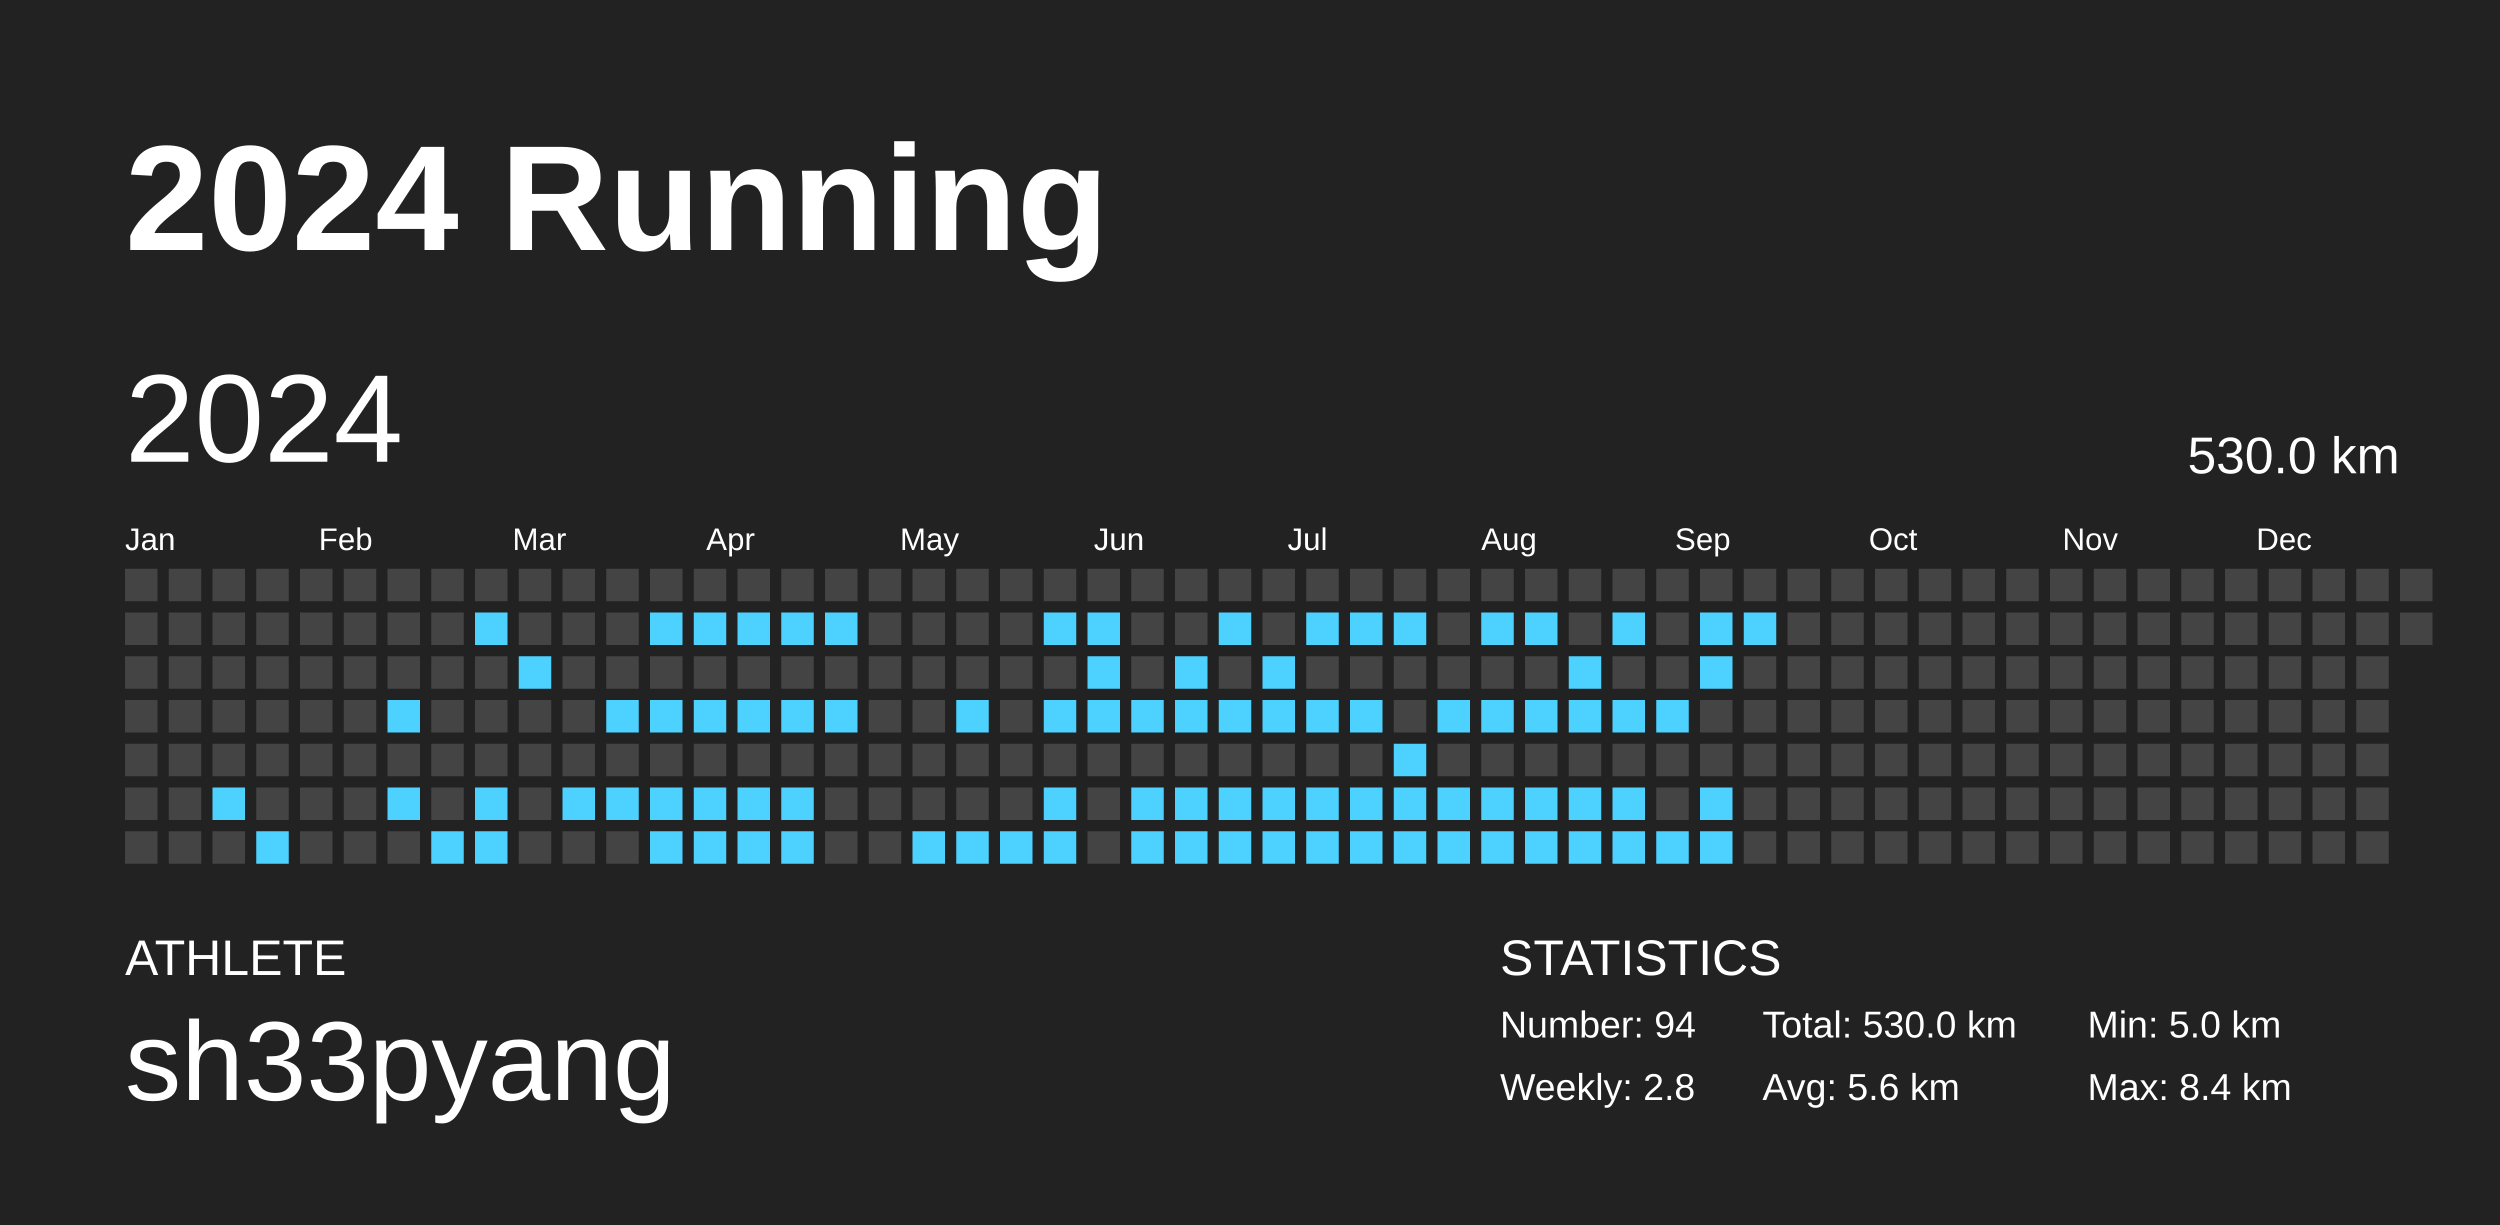
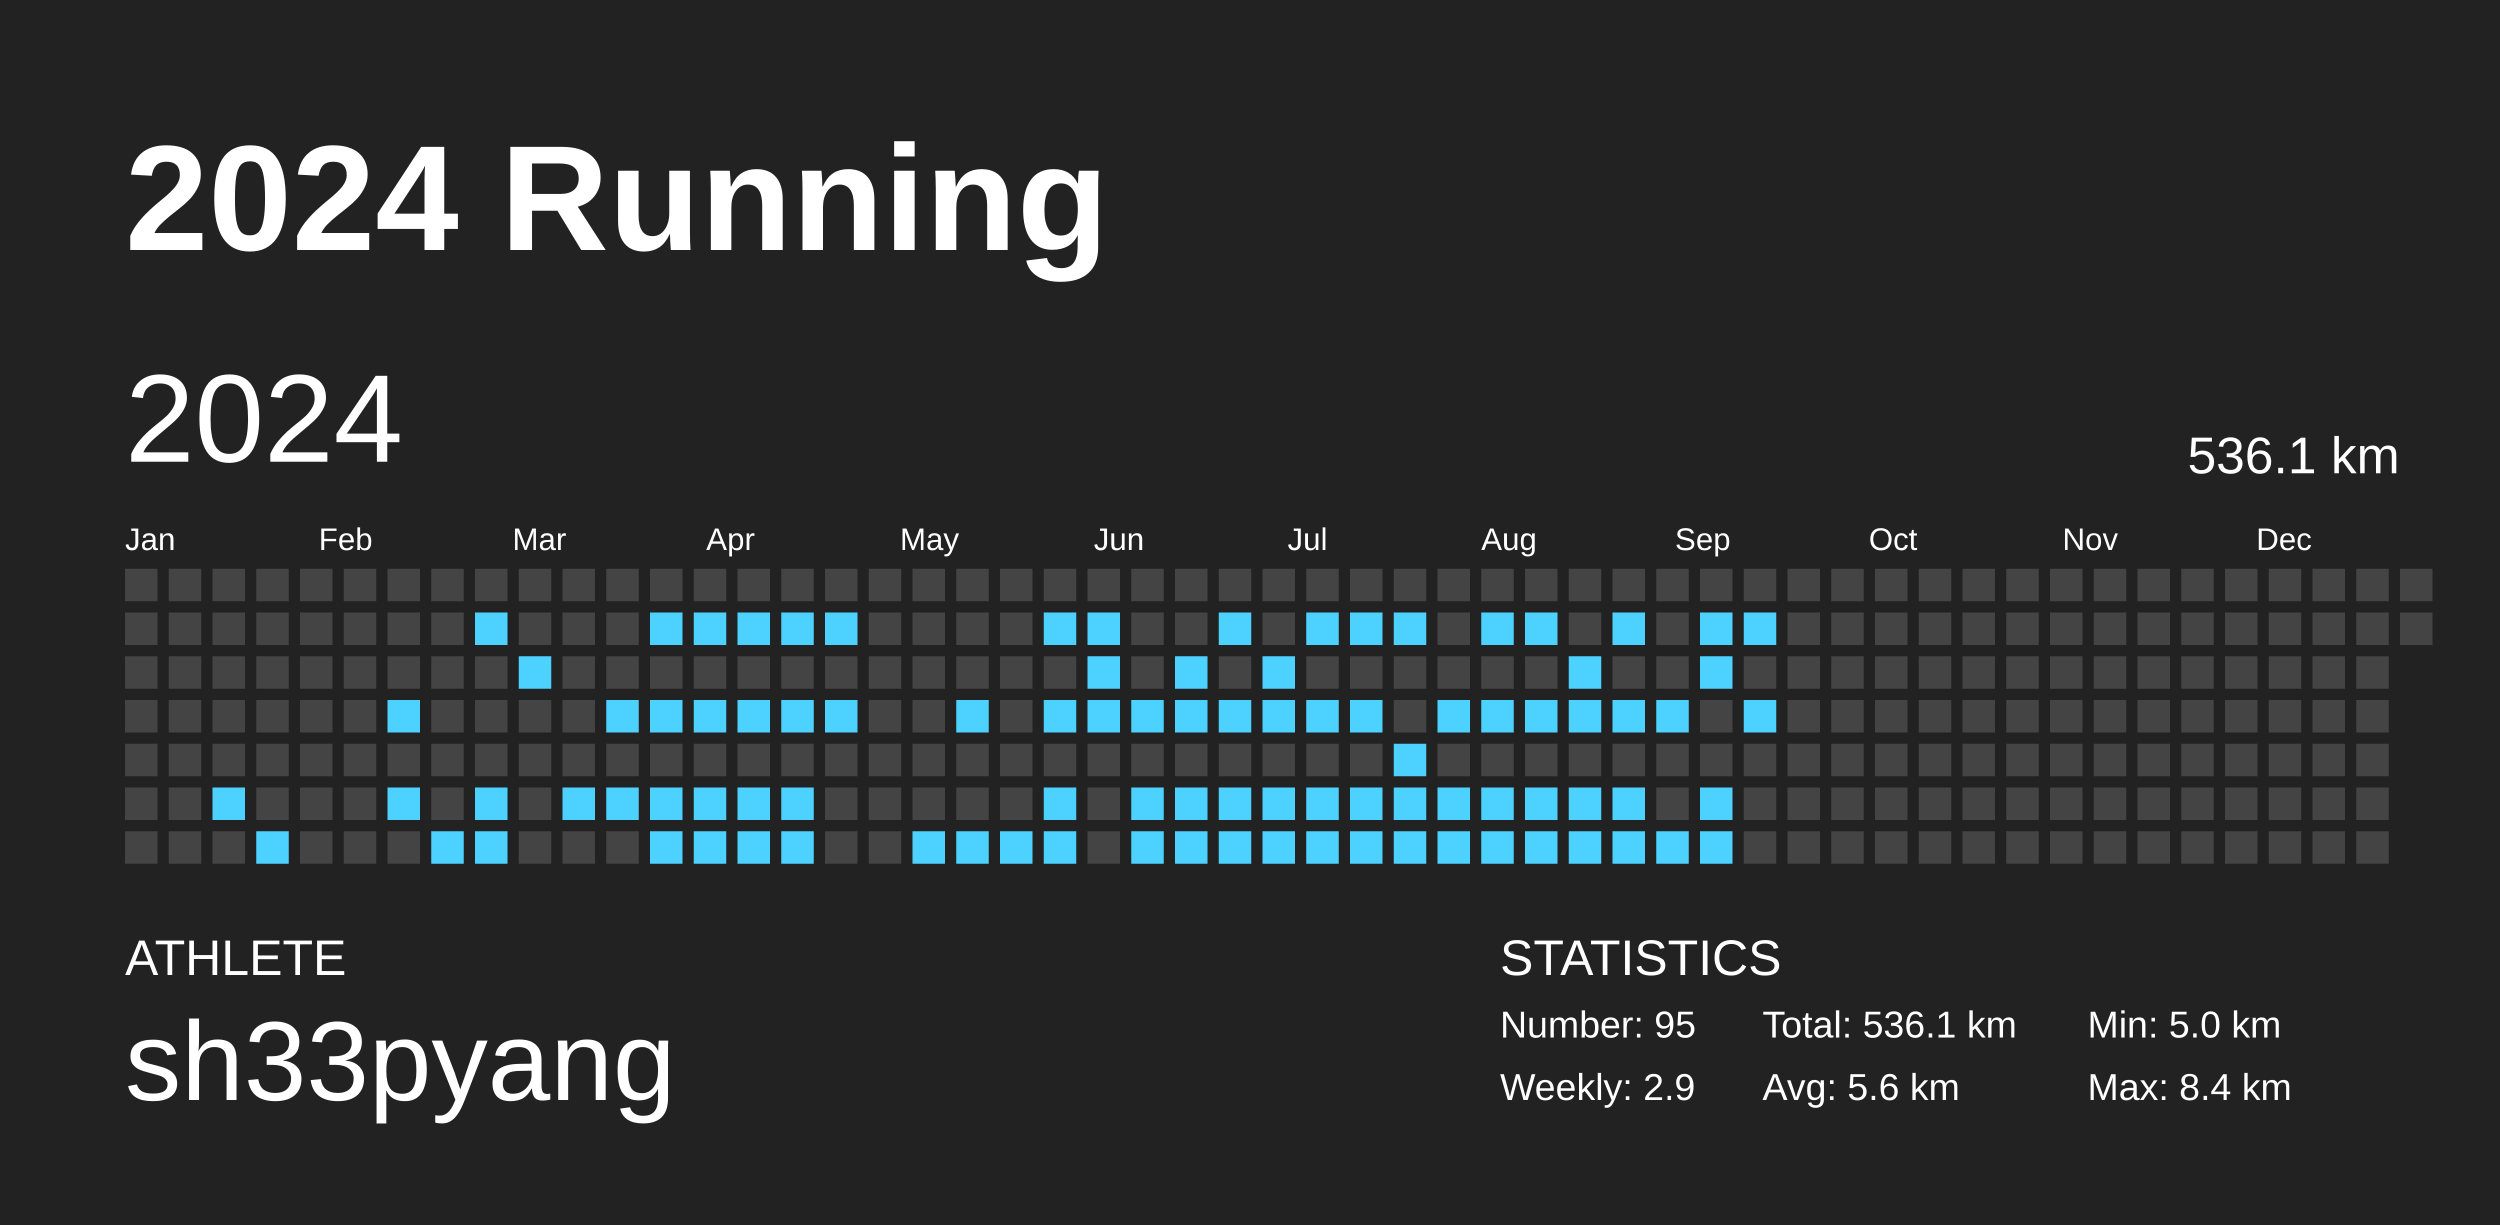
<svg xmlns="http://www.w3.org/2000/svg" baseProfile="full" height="98mm" version="1.1" viewBox="0,0,200,98" width="200mm">
  <defs />
  <rect fill="#222222" height="98" width="200" x="0" y="0" />
  <text fill="#FFFFFF" style="font-size:12px; font-family:Arial; font-weight:bold;" x="10" y="20">2024 Running</text>
  <text fill="#FFFFFF" style="font-size:4px; font-family:Arial" x="10" y="78">ATHLETE</text>
  <text fill="#FFFFFF" style="font-size:9px; font-family:Arial" x="10" y="88">sh33pyang</text>
  <text fill="#FFFFFF" style="font-size:4px; font-family:Arial" x="120" y="78">STATISTICS</text>
-   <text fill="#FFFFFF" style="font-size:3px; font-family:Arial" x="120" y="83">Number: 94</text>
-   <text fill="#FFFFFF" style="font-size:3px; font-family:Arial" x="120" y="88">Weekly: 2.8</text>
-   <text fill="#FFFFFF" style="font-size:3px; font-family:Arial" x="141" y="83">Total: 530.0 km</text>
+   <text fill="#FFFFFF" style="font-size:3px; font-family:Arial" x="120" y="83">Number: 95</text>
+   <text fill="#FFFFFF" style="font-size:3px; font-family:Arial" x="120" y="88">Weekly: 2.9</text>
+   <text fill="#FFFFFF" style="font-size:3px; font-family:Arial" x="141" y="83">Total: 536.1 km</text>
  <text fill="#FFFFFF" style="font-size:3px; font-family:Arial" x="141" y="88">Avg: 5.6 km</text>
  <text fill="#FFFFFF" style="font-size:3px; font-family:Arial" x="167" y="83">Min: 5.0 km</text>
  <text fill="#FFFFFF" style="font-size:3px; font-family:Arial" x="167" y="88">Max: 8.4 km</text>
  <text dominant-baseline="hanging" fill="#FFFFFF" style="font-size:10.0px; font-family:Arial;" x="10" y="30">2024</text>
-   <text dominant-baseline="hanging" fill="#FFFFFF" style="font-size:4.125px; font-family:Arial;" x="175" y="35">530.0 km</text>
+   <text dominant-baseline="hanging" fill="#FFFFFF" style="font-size:4.125px; font-family:Arial;" x="175" y="35">536.1 km</text>
  <text fill="#FFFFFF" style="font-size:2.5px; font-family:Arial" x="10.0" y="44">Jan</text>
  <text fill="#FFFFFF" style="font-size:2.5px; font-family:Arial" x="25.5" y="44">Feb</text>
  <text fill="#FFFFFF" style="font-size:2.5px; font-family:Arial" x="41.0" y="44">Mar</text>
  <text fill="#FFFFFF" style="font-size:2.5px; font-family:Arial" x="56.5" y="44">Apr</text>
  <text fill="#FFFFFF" style="font-size:2.5px; font-family:Arial" x="72.0" y="44">May</text>
  <text fill="#FFFFFF" style="font-size:2.5px; font-family:Arial" x="87.5" y="44">Jun</text>
  <text fill="#FFFFFF" style="font-size:2.5px; font-family:Arial" x="103.0" y="44">Jul</text>
  <text fill="#FFFFFF" style="font-size:2.5px; font-family:Arial" x="118.5" y="44">Aug</text>
  <text fill="#FFFFFF" style="font-size:2.5px; font-family:Arial" x="134.0" y="44">Sep</text>
  <text fill="#FFFFFF" style="font-size:2.5px; font-family:Arial" x="149.5" y="44">Oct</text>
  <text fill="#FFFFFF" style="font-size:2.5px; font-family:Arial" x="165.0" y="44">Nov</text>
  <text fill="#FFFFFF" style="font-size:2.5px; font-family:Arial" x="180.5" y="44">Dec</text>
  <rect fill="#444444" height="2.6" width="2.6" x="10.0" y="45.5" />
  <rect fill="#444444" height="2.6" width="2.6" x="10.0" y="49.0" />
  <rect fill="#444444" height="2.6" width="2.6" x="10.0" y="52.5" />
  <rect fill="#444444" height="2.6" width="2.6" x="10.0" y="56.0" />
  <rect fill="#444444" height="2.6" width="2.6" x="10.0" y="59.5" />
  <rect fill="#444444" height="2.6" width="2.6" x="10.0" y="63.0" />
  <rect fill="#444444" height="2.6" width="2.6" x="10.0" y="66.5" />
  <rect fill="#444444" height="2.6" width="2.6" x="13.5" y="45.5" />
  <rect fill="#444444" height="2.6" width="2.6" x="13.5" y="49.0" />
  <rect fill="#444444" height="2.6" width="2.6" x="13.5" y="52.5" />
  <rect fill="#444444" height="2.6" width="2.6" x="13.5" y="56.0" />
  <rect fill="#444444" height="2.6" width="2.6" x="13.5" y="59.5" />
  <rect fill="#444444" height="2.6" width="2.6" x="13.5" y="63.0" />
  <rect fill="#444444" height="2.6" width="2.6" x="13.5" y="66.5" />
  <rect fill="#444444" height="2.6" width="2.6" x="17.0" y="45.5" />
  <rect fill="#444444" height="2.6" width="2.6" x="17.0" y="49.0" />
  <rect fill="#444444" height="2.6" width="2.6" x="17.0" y="52.5" />
  <rect fill="#444444" height="2.6" width="2.6" x="17.0" y="56.0" />
  <rect fill="#444444" height="2.6" width="2.6" x="17.0" y="59.5" />
  <rect fill="#4dd2ff" height="2.6" width="2.6" x="17.0" y="63.0" />
  <rect fill="#444444" height="2.6" width="2.6" x="17.0" y="66.5" />
  <rect fill="#444444" height="2.6" width="2.6" x="20.5" y="45.5" />
  <rect fill="#444444" height="2.6" width="2.6" x="20.5" y="49.0" />
  <rect fill="#444444" height="2.6" width="2.6" x="20.5" y="52.5" />
  <rect fill="#444444" height="2.6" width="2.6" x="20.5" y="56.0" />
  <rect fill="#444444" height="2.6" width="2.6" x="20.5" y="59.5" />
  <rect fill="#444444" height="2.6" width="2.6" x="20.5" y="63.0" />
  <rect fill="#4dd2ff" height="2.6" width="2.6" x="20.5" y="66.5" />
  <rect fill="#444444" height="2.6" width="2.6" x="24.0" y="45.5" />
  <rect fill="#444444" height="2.6" width="2.6" x="24.0" y="49.0" />
  <rect fill="#444444" height="2.6" width="2.6" x="24.0" y="52.5" />
  <rect fill="#444444" height="2.6" width="2.6" x="24.0" y="56.0" />
  <rect fill="#444444" height="2.6" width="2.6" x="24.0" y="59.5" />
  <rect fill="#444444" height="2.6" width="2.6" x="24.0" y="63.0" />
  <rect fill="#444444" height="2.6" width="2.6" x="24.0" y="66.5" />
  <rect fill="#444444" height="2.6" width="2.6" x="27.5" y="45.5" />
  <rect fill="#444444" height="2.6" width="2.6" x="27.5" y="49.0" />
  <rect fill="#444444" height="2.6" width="2.6" x="27.5" y="52.5" />
  <rect fill="#444444" height="2.6" width="2.6" x="27.5" y="56.0" />
  <rect fill="#444444" height="2.6" width="2.6" x="27.5" y="59.5" />
  <rect fill="#444444" height="2.6" width="2.6" x="27.5" y="63.0" />
  <rect fill="#444444" height="2.6" width="2.6" x="27.5" y="66.5" />
  <rect fill="#444444" height="2.6" width="2.6" x="31.0" y="45.5" />
  <rect fill="#444444" height="2.6" width="2.6" x="31.0" y="49.0" />
  <rect fill="#444444" height="2.6" width="2.6" x="31.0" y="52.5" />
  <rect fill="#4dd2ff" height="2.6" width="2.6" x="31.0" y="56.0" />
  <rect fill="#444444" height="2.6" width="2.6" x="31.0" y="59.5" />
  <rect fill="#4dd2ff" height="2.6" width="2.6" x="31.0" y="63.0" />
  <rect fill="#444444" height="2.6" width="2.6" x="31.0" y="66.5" />
  <rect fill="#444444" height="2.6" width="2.6" x="34.5" y="45.5" />
  <rect fill="#444444" height="2.6" width="2.6" x="34.5" y="49.0" />
  <rect fill="#444444" height="2.6" width="2.6" x="34.5" y="52.5" />
  <rect fill="#444444" height="2.6" width="2.6" x="34.5" y="56.0" />
  <rect fill="#444444" height="2.6" width="2.6" x="34.5" y="59.5" />
  <rect fill="#444444" height="2.6" width="2.6" x="34.5" y="63.0" />
  <rect fill="#4dd2ff" height="2.6" width="2.6" x="34.5" y="66.5" />
  <rect fill="#444444" height="2.6" width="2.6" x="38.0" y="45.5" />
  <rect fill="#4dd2ff" height="2.6" width="2.6" x="38.0" y="49.0" />
  <rect fill="#444444" height="2.6" width="2.6" x="38.0" y="52.5" />
  <rect fill="#444444" height="2.6" width="2.6" x="38.0" y="56.0" />
  <rect fill="#444444" height="2.6" width="2.6" x="38.0" y="59.5" />
  <rect fill="#4dd2ff" height="2.6" width="2.6" x="38.0" y="63.0" />
  <rect fill="#4dd2ff" height="2.6" width="2.6" x="38.0" y="66.5" />
  <rect fill="#444444" height="2.6" width="2.6" x="41.5" y="45.5" />
  <rect fill="#444444" height="2.6" width="2.6" x="41.5" y="49.0" />
  <rect fill="#4dd2ff" height="2.6" width="2.6" x="41.5" y="52.5" />
  <rect fill="#444444" height="2.6" width="2.6" x="41.5" y="56.0" />
  <rect fill="#444444" height="2.6" width="2.6" x="41.5" y="59.5" />
  <rect fill="#444444" height="2.6" width="2.6" x="41.5" y="63.0" />
  <rect fill="#444444" height="2.6" width="2.6" x="41.5" y="66.5" />
  <rect fill="#444444" height="2.6" width="2.6" x="45.0" y="45.5" />
  <rect fill="#444444" height="2.6" width="2.6" x="45.0" y="49.0" />
  <rect fill="#444444" height="2.6" width="2.6" x="45.0" y="52.5" />
  <rect fill="#444444" height="2.6" width="2.6" x="45.0" y="56.0" />
  <rect fill="#444444" height="2.6" width="2.6" x="45.0" y="59.5" />
  <rect fill="#4dd2ff" height="2.6" width="2.6" x="45.0" y="63.0" />
  <rect fill="#444444" height="2.6" width="2.6" x="45.0" y="66.5" />
  <rect fill="#444444" height="2.6" width="2.6" x="48.5" y="45.5" />
  <rect fill="#444444" height="2.6" width="2.6" x="48.5" y="49.0" />
  <rect fill="#444444" height="2.6" width="2.6" x="48.5" y="52.5" />
  <rect fill="#4dd2ff" height="2.6" width="2.6" x="48.5" y="56.0" />
  <rect fill="#444444" height="2.6" width="2.6" x="48.5" y="59.5" />
  <rect fill="#4dd2ff" height="2.6" width="2.6" x="48.5" y="63.0" />
  <rect fill="#444444" height="2.6" width="2.6" x="48.5" y="66.5" />
  <rect fill="#444444" height="2.6" width="2.6" x="52.0" y="45.5" />
  <rect fill="#4dd2ff" height="2.6" width="2.6" x="52.0" y="49.0" />
  <rect fill="#444444" height="2.6" width="2.6" x="52.0" y="52.5" />
  <rect fill="#4dd2ff" height="2.6" width="2.6" x="52.0" y="56.0" />
  <rect fill="#444444" height="2.6" width="2.6" x="52.0" y="59.5" />
  <rect fill="#4dd2ff" height="2.6" width="2.6" x="52.0" y="63.0" />
  <rect fill="#4dd2ff" height="2.6" width="2.6" x="52.0" y="66.5" />
  <rect fill="#444444" height="2.6" width="2.6" x="55.5" y="45.5" />
  <rect fill="#4dd2ff" height="2.6" width="2.6" x="55.5" y="49.0" />
  <rect fill="#444444" height="2.6" width="2.6" x="55.5" y="52.5" />
  <rect fill="#4dd2ff" height="2.6" width="2.6" x="55.5" y="56.0" />
  <rect fill="#444444" height="2.6" width="2.6" x="55.5" y="59.5" />
  <rect fill="#4dd2ff" height="2.6" width="2.6" x="55.5" y="63.0" />
  <rect fill="#4dd2ff" height="2.6" width="2.6" x="55.5" y="66.5" />
  <rect fill="#444444" height="2.6" width="2.6" x="59.0" y="45.5" />
  <rect fill="#4dd2ff" height="2.6" width="2.6" x="59.0" y="49.0" />
  <rect fill="#444444" height="2.6" width="2.6" x="59.0" y="52.5" />
  <rect fill="#4dd2ff" height="2.6" width="2.6" x="59.0" y="56.0" />
  <rect fill="#444444" height="2.6" width="2.6" x="59.0" y="59.5" />
  <rect fill="#4dd2ff" height="2.6" width="2.6" x="59.0" y="63.0" />
  <rect fill="#4dd2ff" height="2.6" width="2.6" x="59.0" y="66.5" />
  <rect fill="#444444" height="2.6" width="2.6" x="62.5" y="45.5" />
  <rect fill="#4dd2ff" height="2.6" width="2.6" x="62.5" y="49.0" />
  <rect fill="#444444" height="2.6" width="2.6" x="62.5" y="52.5" />
  <rect fill="#4dd2ff" height="2.6" width="2.6" x="62.5" y="56.0" />
  <rect fill="#444444" height="2.6" width="2.6" x="62.5" y="59.5" />
  <rect fill="#4dd2ff" height="2.6" width="2.6" x="62.5" y="63.0" />
  <rect fill="#4dd2ff" height="2.6" width="2.6" x="62.5" y="66.5" />
  <rect fill="#444444" height="2.6" width="2.6" x="66.0" y="45.5" />
  <rect fill="#4dd2ff" height="2.6" width="2.6" x="66.0" y="49.0" />
  <rect fill="#444444" height="2.6" width="2.6" x="66.0" y="52.5" />
  <rect fill="#4dd2ff" height="2.6" width="2.6" x="66.0" y="56.0" />
  <rect fill="#444444" height="2.6" width="2.6" x="66.0" y="59.5" />
  <rect fill="#444444" height="2.6" width="2.6" x="66.0" y="63.0" />
  <rect fill="#444444" height="2.6" width="2.6" x="66.0" y="66.5" />
  <rect fill="#444444" height="2.6" width="2.6" x="69.5" y="45.5" />
  <rect fill="#444444" height="2.6" width="2.6" x="69.5" y="49.0" />
  <rect fill="#444444" height="2.6" width="2.6" x="69.5" y="52.5" />
  <rect fill="#444444" height="2.6" width="2.6" x="69.5" y="56.0" />
  <rect fill="#444444" height="2.6" width="2.6" x="69.5" y="59.5" />
  <rect fill="#444444" height="2.6" width="2.6" x="69.5" y="63.0" />
  <rect fill="#444444" height="2.6" width="2.6" x="69.5" y="66.5" />
  <rect fill="#444444" height="2.6" width="2.6" x="73.0" y="45.5" />
  <rect fill="#444444" height="2.6" width="2.6" x="73.0" y="49.0" />
  <rect fill="#444444" height="2.6" width="2.6" x="73.0" y="52.5" />
  <rect fill="#444444" height="2.6" width="2.6" x="73.0" y="56.0" />
  <rect fill="#444444" height="2.6" width="2.6" x="73.0" y="59.5" />
  <rect fill="#444444" height="2.6" width="2.6" x="73.0" y="63.0" />
  <rect fill="#4dd2ff" height="2.6" width="2.6" x="73.0" y="66.5" />
  <rect fill="#444444" height="2.6" width="2.6" x="76.5" y="45.5" />
  <rect fill="#444444" height="2.6" width="2.6" x="76.5" y="49.0" />
  <rect fill="#444444" height="2.6" width="2.6" x="76.5" y="52.5" />
  <rect fill="#4dd2ff" height="2.6" width="2.6" x="76.5" y="56.0" />
  <rect fill="#444444" height="2.6" width="2.6" x="76.5" y="59.5" />
  <rect fill="#444444" height="2.6" width="2.6" x="76.5" y="63.0" />
  <rect fill="#4dd2ff" height="2.6" width="2.6" x="76.5" y="66.5" />
  <rect fill="#444444" height="2.6" width="2.6" x="80.0" y="45.5" />
  <rect fill="#444444" height="2.6" width="2.6" x="80.0" y="49.0" />
  <rect fill="#444444" height="2.6" width="2.6" x="80.0" y="52.5" />
  <rect fill="#444444" height="2.6" width="2.6" x="80.0" y="56.0" />
  <rect fill="#444444" height="2.6" width="2.6" x="80.0" y="59.5" />
  <rect fill="#444444" height="2.6" width="2.6" x="80.0" y="63.0" />
  <rect fill="#4dd2ff" height="2.6" width="2.6" x="80.0" y="66.5" />
  <rect fill="#444444" height="2.6" width="2.6" x="83.5" y="45.5" />
  <rect fill="#4dd2ff" height="2.6" width="2.6" x="83.5" y="49.0" />
  <rect fill="#444444" height="2.6" width="2.6" x="83.5" y="52.5" />
  <rect fill="#4dd2ff" height="2.6" width="2.6" x="83.5" y="56.0" />
  <rect fill="#444444" height="2.6" width="2.6" x="83.5" y="59.5" />
  <rect fill="#4dd2ff" height="2.6" width="2.6" x="83.5" y="63.0" />
  <rect fill="#4dd2ff" height="2.6" width="2.6" x="83.5" y="66.5" />
  <rect fill="#444444" height="2.6" width="2.6" x="87.0" y="45.5" />
  <rect fill="#4dd2ff" height="2.6" width="2.6" x="87.0" y="49.0" />
  <rect fill="#4dd2ff" height="2.6" width="2.6" x="87.0" y="52.5" />
  <rect fill="#4dd2ff" height="2.6" width="2.6" x="87.0" y="56.0" />
  <rect fill="#444444" height="2.6" width="2.6" x="87.0" y="59.5" />
  <rect fill="#444444" height="2.6" width="2.6" x="87.0" y="63.0" />
  <rect fill="#444444" height="2.6" width="2.6" x="87.0" y="66.5" />
  <rect fill="#444444" height="2.6" width="2.6" x="90.5" y="45.5" />
  <rect fill="#444444" height="2.6" width="2.6" x="90.5" y="49.0" />
  <rect fill="#444444" height="2.6" width="2.6" x="90.5" y="52.5" />
  <rect fill="#4dd2ff" height="2.6" width="2.6" x="90.5" y="56.0" />
  <rect fill="#444444" height="2.6" width="2.6" x="90.5" y="59.5" />
  <rect fill="#4dd2ff" height="2.6" width="2.6" x="90.5" y="63.0" />
  <rect fill="#4dd2ff" height="2.6" width="2.6" x="90.5" y="66.5" />
  <rect fill="#444444" height="2.6" width="2.6" x="94.0" y="45.5" />
  <rect fill="#444444" height="2.6" width="2.6" x="94.0" y="49.0" />
  <rect fill="#4dd2ff" height="2.6" width="2.6" x="94.0" y="52.5" />
  <rect fill="#4dd2ff" height="2.6" width="2.6" x="94.0" y="56.0" />
  <rect fill="#444444" height="2.6" width="2.6" x="94.0" y="59.5" />
  <rect fill="#4dd2ff" height="2.6" width="2.6" x="94.0" y="63.0" />
  <rect fill="#4dd2ff" height="2.6" width="2.6" x="94.0" y="66.5" />
  <rect fill="#444444" height="2.6" width="2.6" x="97.5" y="45.5" />
  <rect fill="#4dd2ff" height="2.6" width="2.6" x="97.5" y="49.0" />
  <rect fill="#444444" height="2.6" width="2.6" x="97.5" y="52.5" />
  <rect fill="#4dd2ff" height="2.6" width="2.6" x="97.5" y="56.0" />
  <rect fill="#444444" height="2.6" width="2.6" x="97.5" y="59.5" />
  <rect fill="#4dd2ff" height="2.6" width="2.6" x="97.5" y="63.0" />
  <rect fill="#4dd2ff" height="2.6" width="2.6" x="97.5" y="66.5" />
  <rect fill="#444444" height="2.6" width="2.6" x="101.0" y="45.5" />
  <rect fill="#444444" height="2.6" width="2.6" x="101.0" y="49.0" />
  <rect fill="#4dd2ff" height="2.6" width="2.6" x="101.0" y="52.5" />
  <rect fill="#4dd2ff" height="2.6" width="2.6" x="101.0" y="56.0" />
  <rect fill="#444444" height="2.6" width="2.6" x="101.0" y="59.5" />
  <rect fill="#4dd2ff" height="2.6" width="2.6" x="101.0" y="63.0" />
  <rect fill="#4dd2ff" height="2.6" width="2.6" x="101.0" y="66.5" />
  <rect fill="#444444" height="2.6" width="2.6" x="104.5" y="45.5" />
  <rect fill="#4dd2ff" height="2.6" width="2.6" x="104.5" y="49.0" />
  <rect fill="#444444" height="2.6" width="2.6" x="104.5" y="52.5" />
  <rect fill="#4dd2ff" height="2.6" width="2.6" x="104.5" y="56.0" />
  <rect fill="#444444" height="2.6" width="2.6" x="104.5" y="59.5" />
  <rect fill="#4dd2ff" height="2.6" width="2.6" x="104.5" y="63.0" />
  <rect fill="#4dd2ff" height="2.6" width="2.6" x="104.5" y="66.5" />
  <rect fill="#444444" height="2.6" width="2.6" x="108.0" y="45.5" />
  <rect fill="#4dd2ff" height="2.6" width="2.6" x="108.0" y="49.0" />
  <rect fill="#444444" height="2.6" width="2.6" x="108.0" y="52.5" />
  <rect fill="#4dd2ff" height="2.6" width="2.6" x="108.0" y="56.0" />
  <rect fill="#444444" height="2.6" width="2.6" x="108.0" y="59.5" />
  <rect fill="#4dd2ff" height="2.6" width="2.6" x="108.0" y="63.0" />
  <rect fill="#4dd2ff" height="2.6" width="2.6" x="108.0" y="66.5" />
  <rect fill="#444444" height="2.6" width="2.6" x="111.5" y="45.5" />
  <rect fill="#4dd2ff" height="2.6" width="2.6" x="111.5" y="49.0" />
  <rect fill="#444444" height="2.6" width="2.6" x="111.5" y="52.5" />
  <rect fill="#444444" height="2.6" width="2.6" x="111.5" y="56.0" />
  <rect fill="#4dd2ff" height="2.6" width="2.6" x="111.5" y="59.5" />
  <rect fill="#4dd2ff" height="2.6" width="2.6" x="111.5" y="63.0" />
  <rect fill="#4dd2ff" height="2.6" width="2.6" x="111.5" y="66.5" />
  <rect fill="#444444" height="2.6" width="2.6" x="115.0" y="45.5" />
  <rect fill="#444444" height="2.6" width="2.6" x="115.0" y="49.0" />
  <rect fill="#444444" height="2.6" width="2.6" x="115.0" y="52.5" />
  <rect fill="#4dd2ff" height="2.6" width="2.6" x="115.0" y="56.0" />
  <rect fill="#444444" height="2.6" width="2.6" x="115.0" y="59.5" />
  <rect fill="#4dd2ff" height="2.6" width="2.6" x="115.0" y="63.0" />
  <rect fill="#4dd2ff" height="2.6" width="2.6" x="115.0" y="66.5" />
  <rect fill="#444444" height="2.6" width="2.6" x="118.5" y="45.5" />
  <rect fill="#4dd2ff" height="2.6" width="2.6" x="118.5" y="49.0" />
  <rect fill="#444444" height="2.6" width="2.6" x="118.5" y="52.5" />
  <rect fill="#4dd2ff" height="2.6" width="2.6" x="118.5" y="56.0" />
  <rect fill="#444444" height="2.6" width="2.6" x="118.5" y="59.5" />
  <rect fill="#4dd2ff" height="2.6" width="2.6" x="118.5" y="63.0" />
  <rect fill="#4dd2ff" height="2.6" width="2.6" x="118.5" y="66.5" />
  <rect fill="#444444" height="2.6" width="2.6" x="122.0" y="45.5" />
  <rect fill="#4dd2ff" height="2.6" width="2.6" x="122.0" y="49.0" />
  <rect fill="#444444" height="2.6" width="2.6" x="122.0" y="52.5" />
  <rect fill="#4dd2ff" height="2.6" width="2.6" x="122.0" y="56.0" />
  <rect fill="#444444" height="2.6" width="2.6" x="122.0" y="59.5" />
  <rect fill="#4dd2ff" height="2.6" width="2.6" x="122.0" y="63.0" />
  <rect fill="#4dd2ff" height="2.6" width="2.6" x="122.0" y="66.5" />
  <rect fill="#444444" height="2.6" width="2.6" x="125.5" y="45.5" />
  <rect fill="#444444" height="2.6" width="2.6" x="125.5" y="49.0" />
  <rect fill="#4dd2ff" height="2.6" width="2.6" x="125.5" y="52.5" />
  <rect fill="#4dd2ff" height="2.6" width="2.6" x="125.5" y="56.0" />
  <rect fill="#444444" height="2.6" width="2.6" x="125.5" y="59.5" />
  <rect fill="#4dd2ff" height="2.6" width="2.6" x="125.5" y="63.0" />
  <rect fill="#4dd2ff" height="2.6" width="2.6" x="125.5" y="66.5" />
  <rect fill="#444444" height="2.6" width="2.6" x="129.0" y="45.5" />
  <rect fill="#4dd2ff" height="2.6" width="2.6" x="129.0" y="49.0" />
  <rect fill="#444444" height="2.6" width="2.6" x="129.0" y="52.5" />
  <rect fill="#4dd2ff" height="2.6" width="2.6" x="129.0" y="56.0" />
  <rect fill="#444444" height="2.6" width="2.6" x="129.0" y="59.5" />
  <rect fill="#4dd2ff" height="2.6" width="2.6" x="129.0" y="63.0" />
  <rect fill="#4dd2ff" height="2.6" width="2.6" x="129.0" y="66.5" />
  <rect fill="#444444" height="2.6" width="2.6" x="132.5" y="45.5" />
  <rect fill="#444444" height="2.6" width="2.6" x="132.5" y="49.0" />
  <rect fill="#444444" height="2.6" width="2.6" x="132.5" y="52.5" />
  <rect fill="#4dd2ff" height="2.6" width="2.6" x="132.5" y="56.0" />
  <rect fill="#444444" height="2.6" width="2.6" x="132.5" y="59.5" />
  <rect fill="#444444" height="2.6" width="2.6" x="132.5" y="63.0" />
  <rect fill="#4dd2ff" height="2.6" width="2.6" x="132.5" y="66.5" />
  <rect fill="#444444" height="2.6" width="2.6" x="136.0" y="45.5" />
  <rect fill="#4dd2ff" height="2.6" width="2.6" x="136.0" y="49.0" />
  <rect fill="#4dd2ff" height="2.6" width="2.6" x="136.0" y="52.5" />
  <rect fill="#444444" height="2.6" width="2.6" x="136.0" y="56.0" />
  <rect fill="#444444" height="2.6" width="2.6" x="136.0" y="59.5" />
  <rect fill="#4dd2ff" height="2.6" width="2.6" x="136.0" y="63.0" />
  <rect fill="#4dd2ff" height="2.6" width="2.6" x="136.0" y="66.5" />
  <rect fill="#444444" height="2.6" width="2.6" x="139.5" y="45.5" />
  <rect fill="#4dd2ff" height="2.6" width="2.6" x="139.5" y="49.0" />
  <rect fill="#444444" height="2.6" width="2.6" x="139.5" y="52.5" />
-   <rect fill="#444444" height="2.6" width="2.6" x="139.5" y="56.0" />
+   <rect fill="#4dd2ff" height="2.6" width="2.6" x="139.5" y="56.0" />
  <rect fill="#444444" height="2.6" width="2.6" x="139.5" y="59.5" />
  <rect fill="#444444" height="2.6" width="2.6" x="139.5" y="63.0" />
  <rect fill="#444444" height="2.6" width="2.6" x="139.5" y="66.5" />
  <rect fill="#444444" height="2.6" width="2.6" x="143.0" y="45.5" />
  <rect fill="#444444" height="2.6" width="2.6" x="143.0" y="49.0" />
  <rect fill="#444444" height="2.6" width="2.6" x="143.0" y="52.5" />
  <rect fill="#444444" height="2.6" width="2.6" x="143.0" y="56.0" />
  <rect fill="#444444" height="2.6" width="2.6" x="143.0" y="59.5" />
  <rect fill="#444444" height="2.6" width="2.6" x="143.0" y="63.0" />
  <rect fill="#444444" height="2.6" width="2.6" x="143.0" y="66.5" />
  <rect fill="#444444" height="2.6" width="2.6" x="146.5" y="45.5" />
  <rect fill="#444444" height="2.6" width="2.6" x="146.5" y="49.0" />
  <rect fill="#444444" height="2.6" width="2.6" x="146.5" y="52.5" />
  <rect fill="#444444" height="2.6" width="2.6" x="146.5" y="56.0" />
  <rect fill="#444444" height="2.6" width="2.6" x="146.5" y="59.5" />
  <rect fill="#444444" height="2.6" width="2.6" x="146.5" y="63.0" />
  <rect fill="#444444" height="2.6" width="2.6" x="146.5" y="66.5" />
  <rect fill="#444444" height="2.6" width="2.6" x="150.0" y="45.5" />
  <rect fill="#444444" height="2.6" width="2.6" x="150.0" y="49.0" />
  <rect fill="#444444" height="2.6" width="2.6" x="150.0" y="52.5" />
  <rect fill="#444444" height="2.6" width="2.6" x="150.0" y="56.0" />
  <rect fill="#444444" height="2.6" width="2.6" x="150.0" y="59.5" />
  <rect fill="#444444" height="2.6" width="2.6" x="150.0" y="63.0" />
  <rect fill="#444444" height="2.6" width="2.6" x="150.0" y="66.5" />
  <rect fill="#444444" height="2.6" width="2.6" x="153.5" y="45.5" />
  <rect fill="#444444" height="2.6" width="2.6" x="153.5" y="49.0" />
  <rect fill="#444444" height="2.6" width="2.6" x="153.5" y="52.5" />
  <rect fill="#444444" height="2.6" width="2.6" x="153.5" y="56.0" />
  <rect fill="#444444" height="2.6" width="2.6" x="153.5" y="59.5" />
  <rect fill="#444444" height="2.6" width="2.6" x="153.5" y="63.0" />
  <rect fill="#444444" height="2.6" width="2.6" x="153.5" y="66.5" />
  <rect fill="#444444" height="2.6" width="2.6" x="157.0" y="45.5" />
  <rect fill="#444444" height="2.6" width="2.6" x="157.0" y="49.0" />
  <rect fill="#444444" height="2.6" width="2.6" x="157.0" y="52.5" />
  <rect fill="#444444" height="2.6" width="2.6" x="157.0" y="56.0" />
  <rect fill="#444444" height="2.6" width="2.6" x="157.0" y="59.5" />
  <rect fill="#444444" height="2.6" width="2.6" x="157.0" y="63.0" />
  <rect fill="#444444" height="2.6" width="2.6" x="157.0" y="66.5" />
  <rect fill="#444444" height="2.6" width="2.6" x="160.5" y="45.5" />
  <rect fill="#444444" height="2.6" width="2.6" x="160.5" y="49.0" />
  <rect fill="#444444" height="2.6" width="2.6" x="160.5" y="52.5" />
  <rect fill="#444444" height="2.6" width="2.6" x="160.5" y="56.0" />
  <rect fill="#444444" height="2.6" width="2.6" x="160.5" y="59.5" />
  <rect fill="#444444" height="2.6" width="2.6" x="160.5" y="63.0" />
  <rect fill="#444444" height="2.6" width="2.6" x="160.5" y="66.5" />
  <rect fill="#444444" height="2.6" width="2.6" x="164.0" y="45.5" />
  <rect fill="#444444" height="2.6" width="2.6" x="164.0" y="49.0" />
  <rect fill="#444444" height="2.6" width="2.6" x="164.0" y="52.5" />
  <rect fill="#444444" height="2.6" width="2.6" x="164.0" y="56.0" />
  <rect fill="#444444" height="2.6" width="2.6" x="164.0" y="59.5" />
  <rect fill="#444444" height="2.6" width="2.6" x="164.0" y="63.0" />
  <rect fill="#444444" height="2.6" width="2.6" x="164.0" y="66.5" />
  <rect fill="#444444" height="2.6" width="2.6" x="167.5" y="45.5" />
  <rect fill="#444444" height="2.6" width="2.6" x="167.5" y="49.0" />
  <rect fill="#444444" height="2.6" width="2.6" x="167.5" y="52.5" />
  <rect fill="#444444" height="2.6" width="2.6" x="167.5" y="56.0" />
  <rect fill="#444444" height="2.6" width="2.6" x="167.5" y="59.5" />
  <rect fill="#444444" height="2.6" width="2.6" x="167.5" y="63.0" />
  <rect fill="#444444" height="2.6" width="2.6" x="167.5" y="66.5" />
  <rect fill="#444444" height="2.6" width="2.6" x="171.0" y="45.5" />
  <rect fill="#444444" height="2.6" width="2.6" x="171.0" y="49.0" />
  <rect fill="#444444" height="2.6" width="2.6" x="171.0" y="52.5" />
  <rect fill="#444444" height="2.6" width="2.6" x="171.0" y="56.0" />
  <rect fill="#444444" height="2.6" width="2.6" x="171.0" y="59.5" />
  <rect fill="#444444" height="2.6" width="2.6" x="171.0" y="63.0" />
  <rect fill="#444444" height="2.6" width="2.6" x="171.0" y="66.5" />
  <rect fill="#444444" height="2.6" width="2.6" x="174.5" y="45.5" />
  <rect fill="#444444" height="2.6" width="2.6" x="174.5" y="49.0" />
  <rect fill="#444444" height="2.6" width="2.6" x="174.5" y="52.5" />
  <rect fill="#444444" height="2.6" width="2.6" x="174.5" y="56.0" />
  <rect fill="#444444" height="2.6" width="2.6" x="174.5" y="59.5" />
  <rect fill="#444444" height="2.6" width="2.6" x="174.5" y="63.0" />
  <rect fill="#444444" height="2.6" width="2.6" x="174.5" y="66.5" />
  <rect fill="#444444" height="2.6" width="2.6" x="178.0" y="45.5" />
  <rect fill="#444444" height="2.6" width="2.6" x="178.0" y="49.0" />
  <rect fill="#444444" height="2.6" width="2.6" x="178.0" y="52.5" />
  <rect fill="#444444" height="2.6" width="2.6" x="178.0" y="56.0" />
  <rect fill="#444444" height="2.6" width="2.6" x="178.0" y="59.5" />
  <rect fill="#444444" height="2.6" width="2.6" x="178.0" y="63.0" />
  <rect fill="#444444" height="2.6" width="2.6" x="178.0" y="66.5" />
  <rect fill="#444444" height="2.6" width="2.6" x="181.5" y="45.5" />
  <rect fill="#444444" height="2.6" width="2.6" x="181.5" y="49.0" />
  <rect fill="#444444" height="2.6" width="2.6" x="181.5" y="52.5" />
  <rect fill="#444444" height="2.6" width="2.6" x="181.5" y="56.0" />
  <rect fill="#444444" height="2.6" width="2.6" x="181.5" y="59.5" />
  <rect fill="#444444" height="2.6" width="2.6" x="181.5" y="63.0" />
  <rect fill="#444444" height="2.6" width="2.6" x="181.5" y="66.5" />
  <rect fill="#444444" height="2.6" width="2.6" x="185.0" y="45.5" />
  <rect fill="#444444" height="2.6" width="2.6" x="185.0" y="49.0" />
  <rect fill="#444444" height="2.6" width="2.6" x="185.0" y="52.5" />
  <rect fill="#444444" height="2.6" width="2.6" x="185.0" y="56.0" />
  <rect fill="#444444" height="2.6" width="2.6" x="185.0" y="59.5" />
  <rect fill="#444444" height="2.6" width="2.6" x="185.0" y="63.0" />
  <rect fill="#444444" height="2.6" width="2.6" x="185.0" y="66.5" />
  <rect fill="#444444" height="2.6" width="2.6" x="188.5" y="45.5" />
  <rect fill="#444444" height="2.6" width="2.6" x="188.5" y="49.0" />
  <rect fill="#444444" height="2.6" width="2.6" x="188.5" y="52.5" />
  <rect fill="#444444" height="2.6" width="2.6" x="188.5" y="56.0" />
  <rect fill="#444444" height="2.6" width="2.6" x="188.5" y="59.5" />
  <rect fill="#444444" height="2.6" width="2.6" x="188.5" y="63.0" />
  <rect fill="#444444" height="2.6" width="2.6" x="188.5" y="66.5" />
  <rect fill="#444444" height="2.6" width="2.6" x="192.0" y="45.5" />
  <rect fill="#444444" height="2.6" width="2.6" x="192.0" y="49.0" />
</svg>
